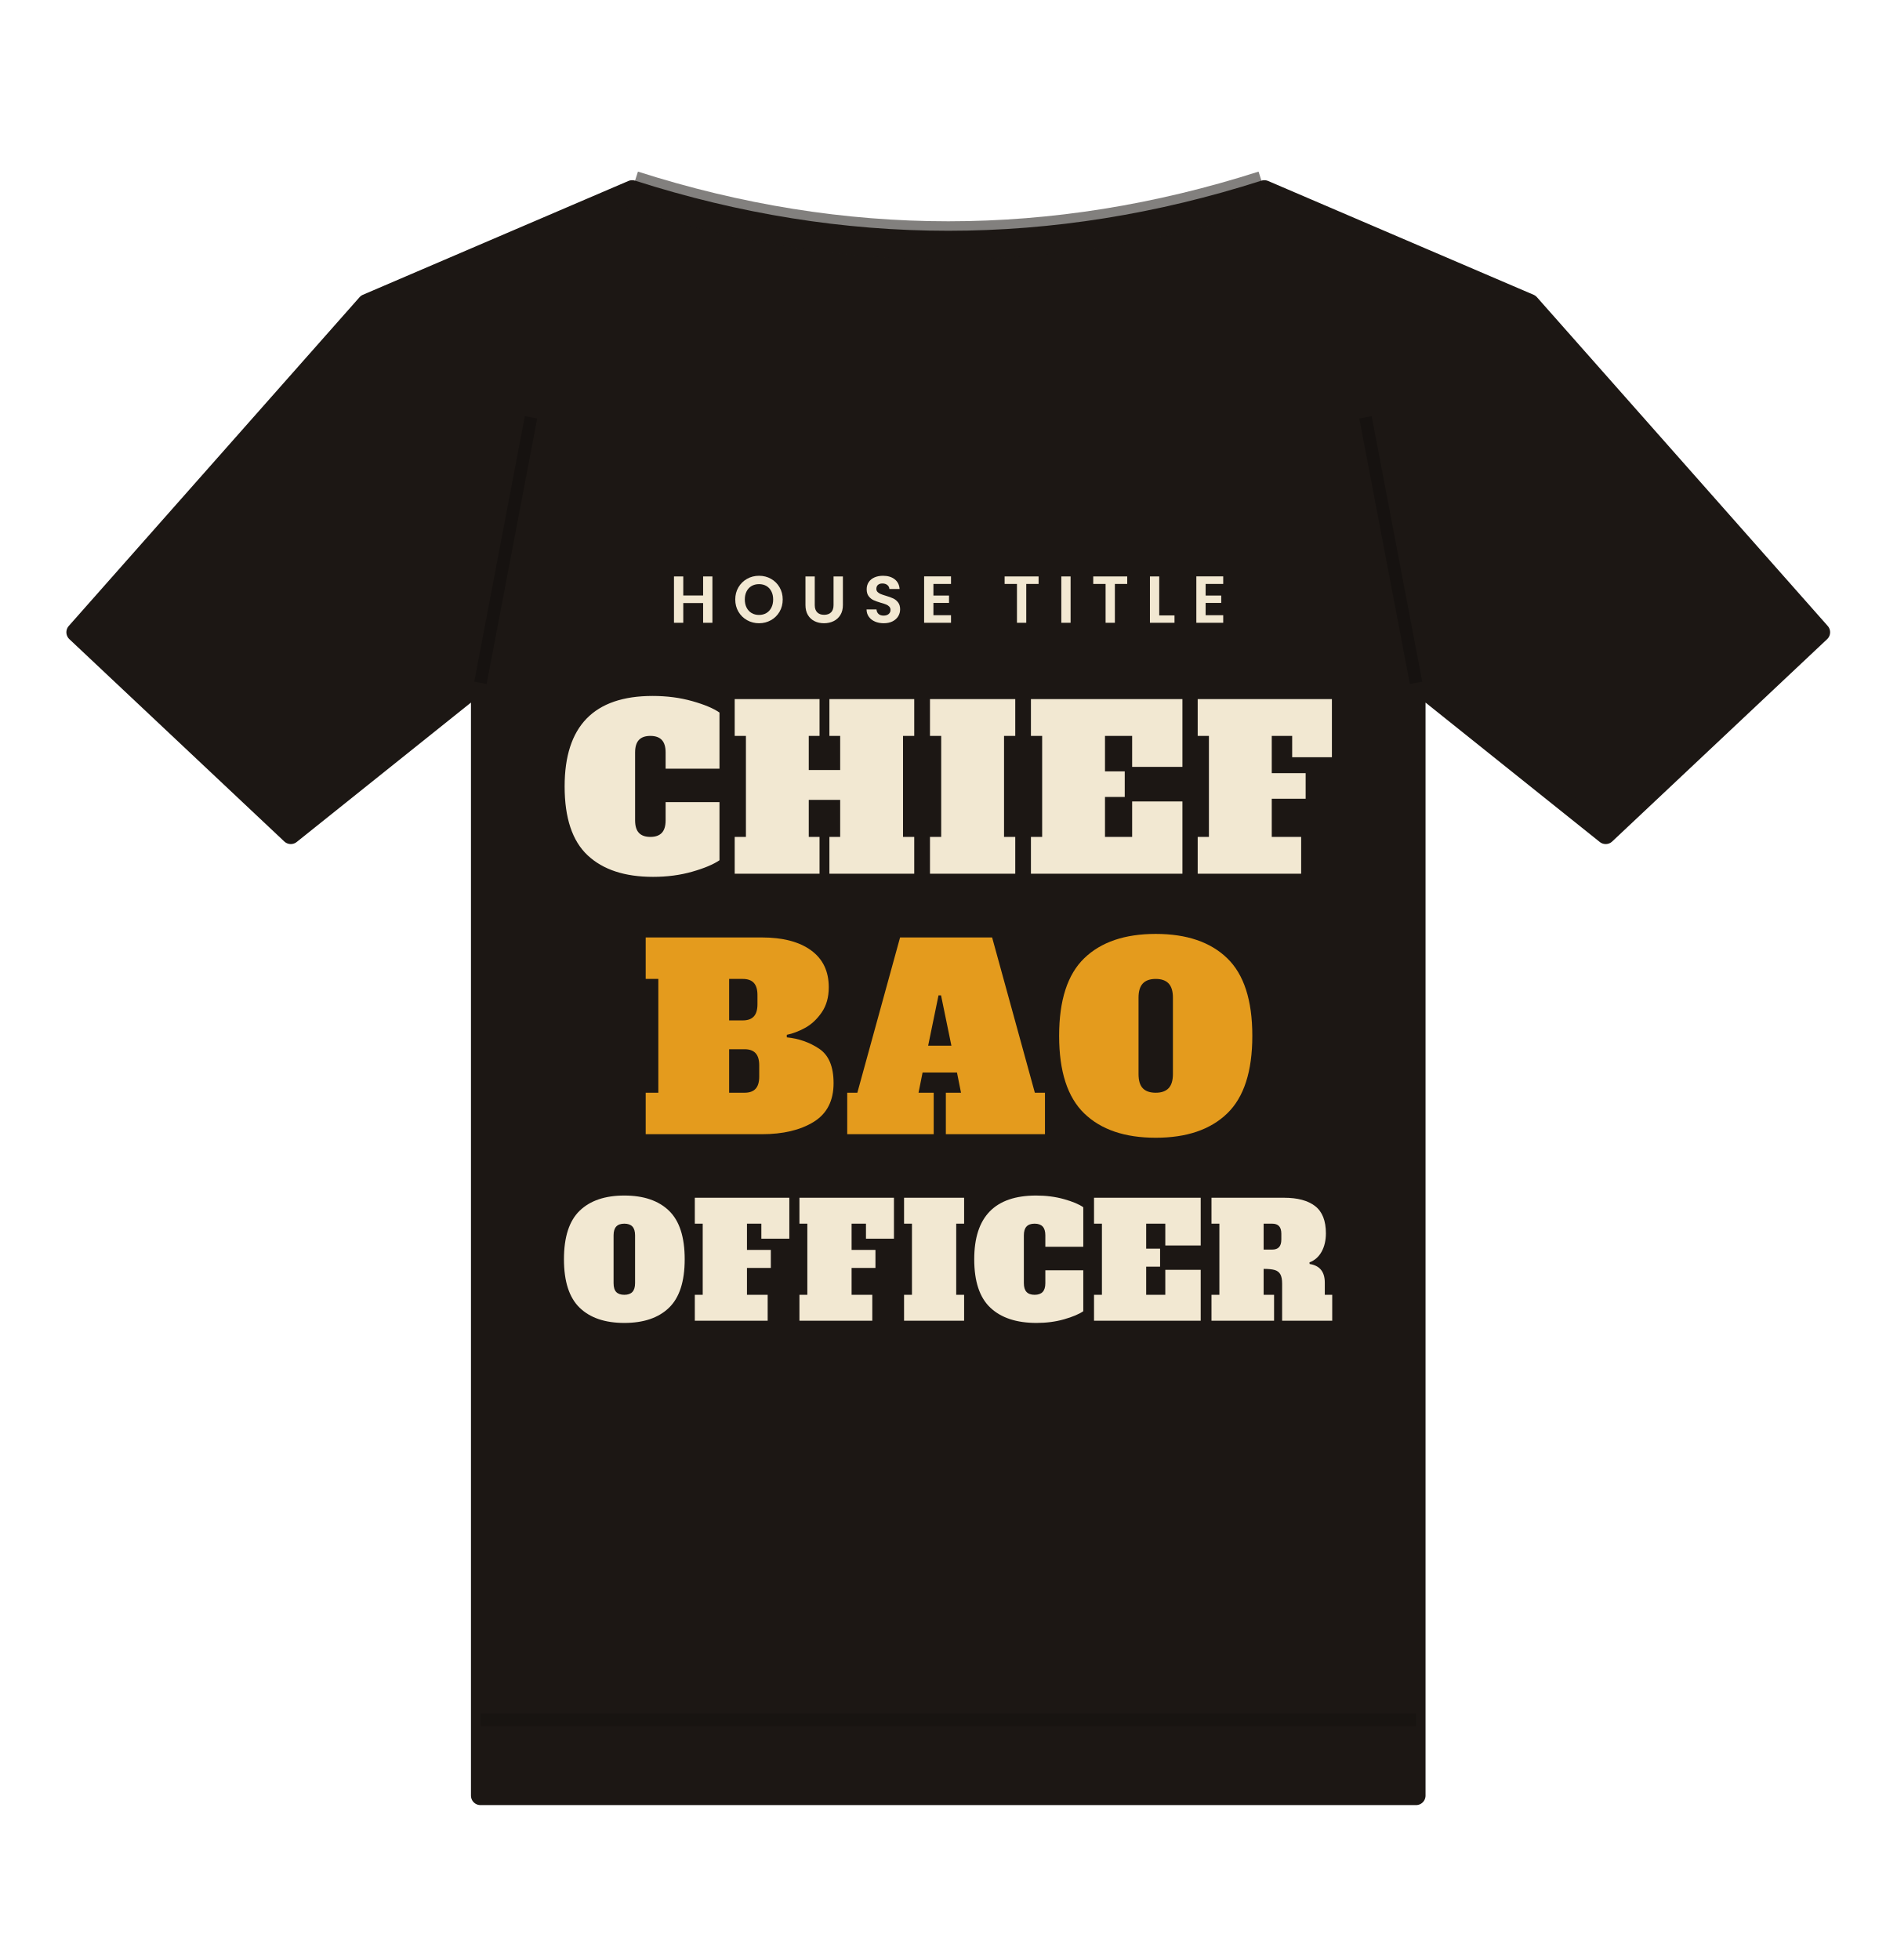
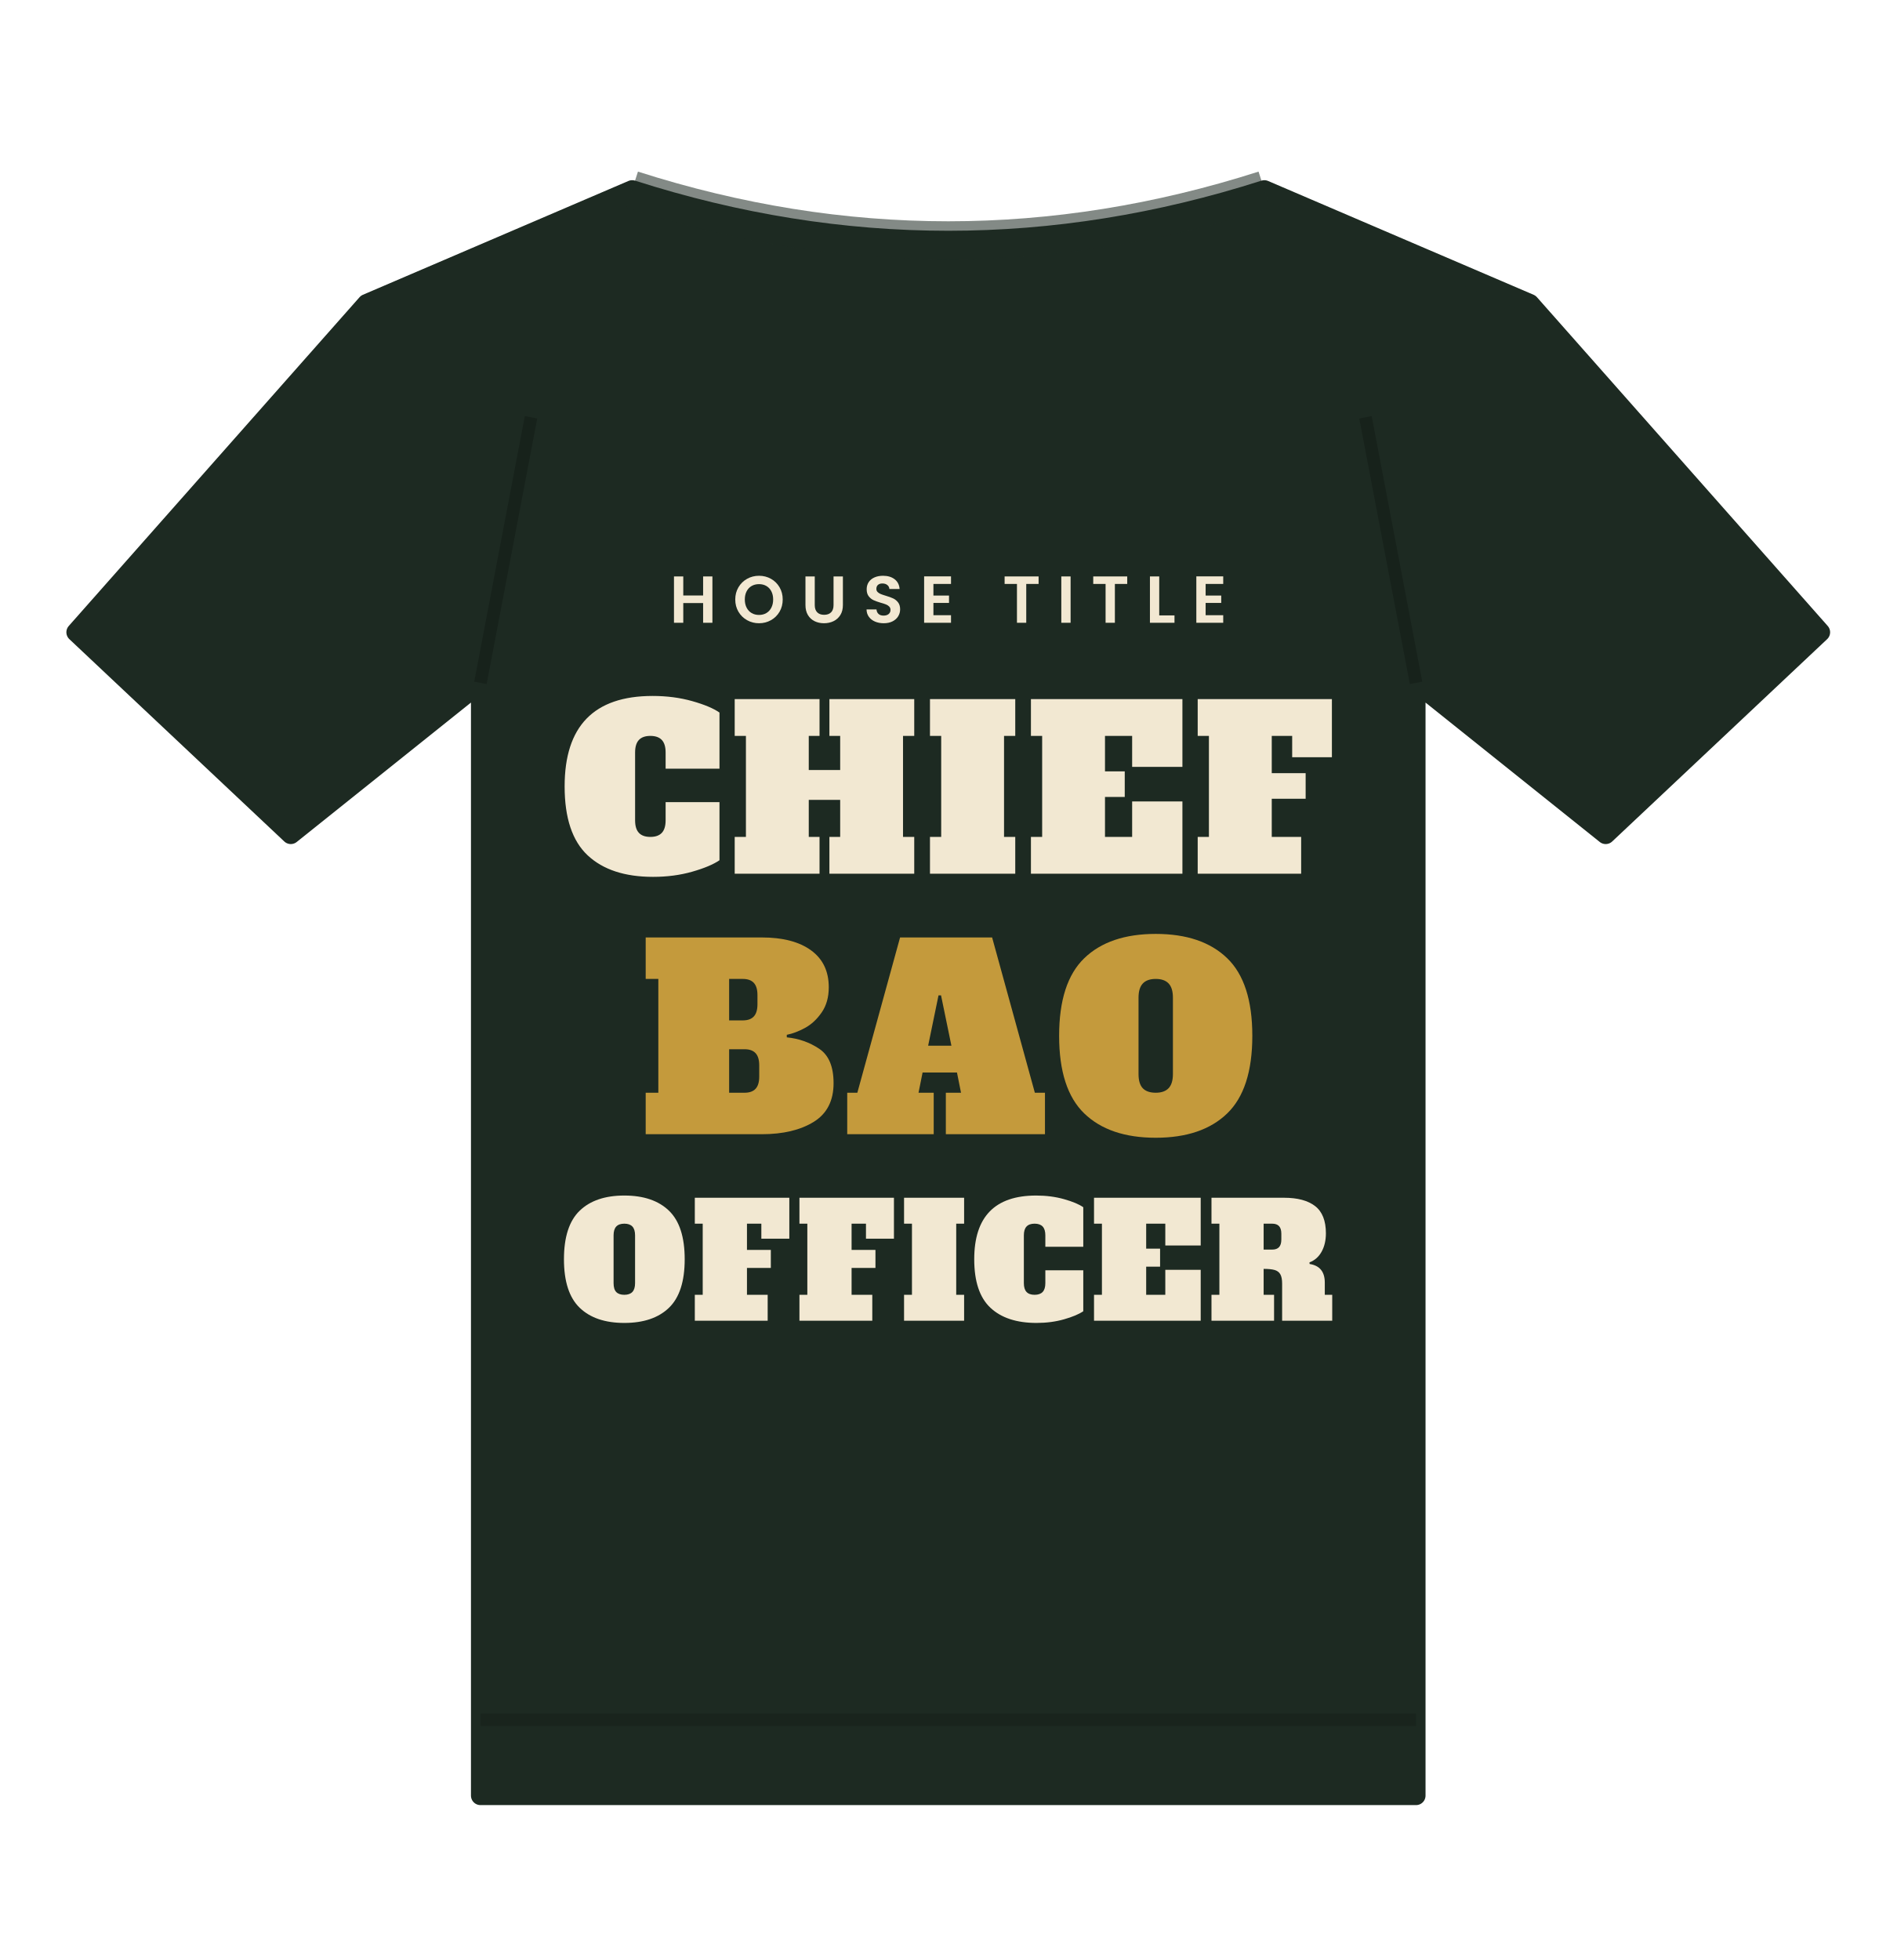
<svg xmlns="http://www.w3.org/2000/svg" viewBox="0 0 300 310">
-   <path d="M100,30 L58,48 L12,100 L46,132 L76,108 L76,284 L224,284 L224,108 L254,132 L288,100 L242,48 L200,30 Q150,46 100,30 Z" fill="#1C1714" stroke="#1C1714" stroke-width="3" stroke-linejoin="round" />
+   <path d="M100,30 L58,48 L12,100 L46,132 L76,108 L76,284 L224,284 L224,108 L254,132 L288,100 L242,48 L200,30 Q150,46 100,30 Z" fill="#1D2A22" stroke="#1D2A22" stroke-width="3" stroke-linejoin="round" />
  <path d="M76,108 L84,66 M224,108 L216,66" stroke="#00000033" stroke-width="2" fill="none" />
  <path d="M76,272 L224,272" stroke="#00000022" stroke-width="2" fill="none" />
-   <path d="M100,30 Q150,46 200,30" fill="none" stroke="#1C1714" stroke-width="6" opacity=".55" />
+   <path d="M100,30 Q150,46 200,30" fill="none" stroke="#1D2A22" stroke-width="6" opacity=".55" />
  <g fill="#F2E8D2">
    <path transform="translate(105.89 98.5) scale(0.0105 -0.0105)" d="M648 698V0H508V297H209V0H69V698H209V411H508V698Z" />
    <path transform="translate(115.94 98.5) scale(0.0105 -0.0105)" d="M35 351Q35 453 83 534.5Q131 616 213 662Q295 708 393 708Q492 708 573.5 662Q655 616 702.5 534.5Q750 453 750 351Q750 248 702.5 166.5Q655 85 573 39Q491 -7 393 -7Q295 -7 213 39Q131 85 83 166.5Q35 248 35 351ZM606 351Q606 421 579 473.5Q552 526 504 554Q456 582 393 582Q330 582 281.5 554Q233 526 206 473.5Q179 421 179 351Q179 281 206 228Q233 175 281.5 146.5Q330 118 393 118Q456 118 504 146.5Q552 175 579 228Q606 281 606 351Z" />
    <path transform="translate(126.71 98.5) scale(0.0105 -0.0105)" d="M207 698V266Q207 195 244 157.5Q281 120 348 120Q416 120 453 157.5Q490 195 490 266V698H631V267Q631 178 592.5 116.5Q554 55 489.5 24Q425 -7 346 -7Q268 -7 204.5 24Q141 55 104 116.5Q67 178 67 267V698Z" />
    <path transform="translate(136.54 98.5) scale(0.0105 -0.0105)" d="M51 201H201Q204 158 231.5 133Q259 108 307 108Q356 108 384 131.5Q412 155 412 193Q412 224 393 244Q374 264 345.5 275.5Q317 287 267 301Q199 321 156.5 340.5Q114 360 83.5 399.5Q53 439 53 505Q53 567 84 613Q115 659 171 683.5Q227 708 299 708Q407 708 474.5 655.5Q542 603 549 509H395Q393 545 364.5 568.5Q336 592 289 592Q248 592 223.5 571Q199 550 199 510Q199 482 217.5 463.5Q236 445 263.5 433.5Q291 422 341 407Q409 387 452 367Q495 347 526 307Q557 267 557 202Q557 146 528 98Q499 50 443 21.5Q387 -7 310 -7Q237 -7 178.5 18Q120 43 86 90Q52 137 51 201Z" />
    <path transform="translate(145.46 98.5) scale(0.0105 -0.0105)" d="M209 585V410H444V299H209V114H474V0H69V699H474V585Z" />
    <path transform="translate(158.58 98.5) scale(0.0105 -0.0105)" d="M544 698V585H358V0H218V585H32V698Z" />
    <path transform="translate(167.16 98.5) scale(0.0105 -0.0105)" d="M209 698V0H69V698Z" />
    <path transform="translate(172.6 98.5) scale(0.0105 -0.0105)" d="M544 698V585H358V0H218V585H32V698Z" />
    <path transform="translate(181.18 98.5) scale(0.0105 -0.0105)" d="M209 111H439V0H69V698H209Z" />
    <path transform="translate(188.52 98.5) scale(0.0105 -0.0105)" d="M209 585V410H444V299H209V114H474V0H69V699H474V585Z" />
  </g>
  <g fill="#F2E8D2">
    <path transform="translate(88.82 138.19) scale(0.0355 -0.0355)" d="M14 389Q14 792 406 792Q501 792 582.5 769Q664 746 704 718V468H464V540Q464 578 447 596Q430 614 396 614Q362 614 345 596Q328 578 328 540V238Q328 200 345 182Q362 164 396 164Q430 164 447 182Q464 200 464 238V319H704V60Q663 32 582.5 9Q502 -14 408 -14Q219 -14 116.5 82Q14 178 14 389Z" />
    <path transform="translate(115.51 138.19) scale(0.0355 -0.0355)" d="M820 614H770V164H820V0H442V164H490V329H350V164H398V0H20V164H70V614H20V778H398V614H350V462H490V614H442V778H820Z" />
    <path transform="translate(146.4 138.19) scale(0.0355 -0.0355)" d="M20 0V164H70V614H20V778H400V614H350V164H400V0Z" />
    <path transform="translate(162.37 138.19) scale(0.0355 -0.0355)" d="M20 0V164H70V614H20V778H695V476H471V614H350V456H438V342H350V164H471V322H695V0Z" />
    <path transform="translate(188.75 138.19) scale(0.0355 -0.0355)" d="M20 0V164H70V614H20V778H618V519H441V614H350V448H501V334H350V164H481V0Z" />
  </g>
-   <g fill="#E49B1D">
+   <g fill="#C49A3C">
    <path transform="translate(101.34 179.39) scale(0.04 -0.04)" d="M20 164H70V614H20V778H479Q604 778 674 727Q744 676 744 581Q744 522 716 481.5Q688 441 650.5 420.5Q613 400 578 393V383Q649 376 706 338Q763 300 763 202Q763 97 684 48.5Q605 0 479 0H20ZM404 450Q433 450 447.5 465.5Q462 481 462 514V550Q462 583 447.5 598.5Q433 614 404 614H350V450ZM411 164Q440 164 454.5 179.5Q469 195 469 228V272Q469 305 454.5 320.5Q440 336 411 336H350V164Z" />
    <path transform="translate(133.54 179.39) scale(0.04 -0.04)" d="M754 164H794V0H402V164H462L446 244H310L294 164H354V0H12V164H52L221 778H585ZM332 350H424L383 549H373Z" />
    <path transform="translate(166.98 179.39) scale(0.04 -0.04)" d="M14 389Q14 600 113.5 696Q213 792 396 792Q579 792 678.5 696Q778 600 778 389Q778 178 678.5 82Q579 -14 396 -14Q213 -14 113.5 82Q14 178 14 389ZM464 238V540Q464 578 447 596Q430 614 396 614Q362 614 345 596Q328 578 328 540V238Q328 199 345 181.5Q362 164 396 164Q430 164 447 182Q464 200 464 238Z" />
  </g>
  <g fill="#F2E8D2">
    <path transform="translate(88.86 208.89) scale(0.025 -0.025)" d="M14 389Q14 600 113.5 696Q213 792 396 792Q579 792 678.5 696Q778 600 778 389Q778 178 678.5 82Q579 -14 396 -14Q213 -14 113.5 82Q14 178 14 389ZM464 238V540Q464 578 447 596Q430 614 396 614Q362 614 345 596Q328 578 328 540V238Q328 199 345 181.5Q362 164 396 164Q430 164 447 182Q464 200 464 238Z" />
    <path transform="translate(109.41 208.89) scale(0.025 -0.025)" d="M20 0V164H70V614H20V778H618V519H441V614H350V448H501V334H350V164H481V0Z" />
    <path transform="translate(125.96 208.89) scale(0.025 -0.025)" d="M20 0V164H70V614H20V778H618V519H441V614H350V448H501V334H350V164H481V0Z" />
    <path transform="translate(142.51 208.89) scale(0.025 -0.025)" d="M20 0V164H70V614H20V778H400V614H350V164H400V0Z" />
    <path transform="translate(153.76 208.89) scale(0.025 -0.025)" d="M14 389Q14 792 406 792Q501 792 582.5 769Q664 746 704 718V468H464V540Q464 578 447 596Q430 614 396 614Q362 614 345 596Q328 578 328 540V238Q328 200 345 182Q362 164 396 164Q430 164 447 182Q464 200 464 238V319H704V60Q663 32 582.5 9Q502 -14 408 -14Q219 -14 116.5 82Q14 178 14 389Z" />
    <path transform="translate(172.56 208.89) scale(0.025 -0.025)" d="M20 0V164H70V614H20V778H695V476H471V614H350V456H438V342H350V164H471V322H695V0Z" />
    <path transform="translate(191.14 208.89) scale(0.025 -0.025)" d="M20 164H70V614H20V778H479Q608 778 676 725Q744 672 744 553Q744 486 717 437Q690 388 640 369L641 359Q737 344 737 241V164H784V0H467V235Q467 274 455.5 294Q444 314 419.5 321Q395 328 350 328V164H416V0H20ZM404 450Q433 450 447.5 465.5Q462 481 462 514V550Q462 583 447.5 598.5Q433 614 404 614H350V450Z" />
  </g>
</svg>
